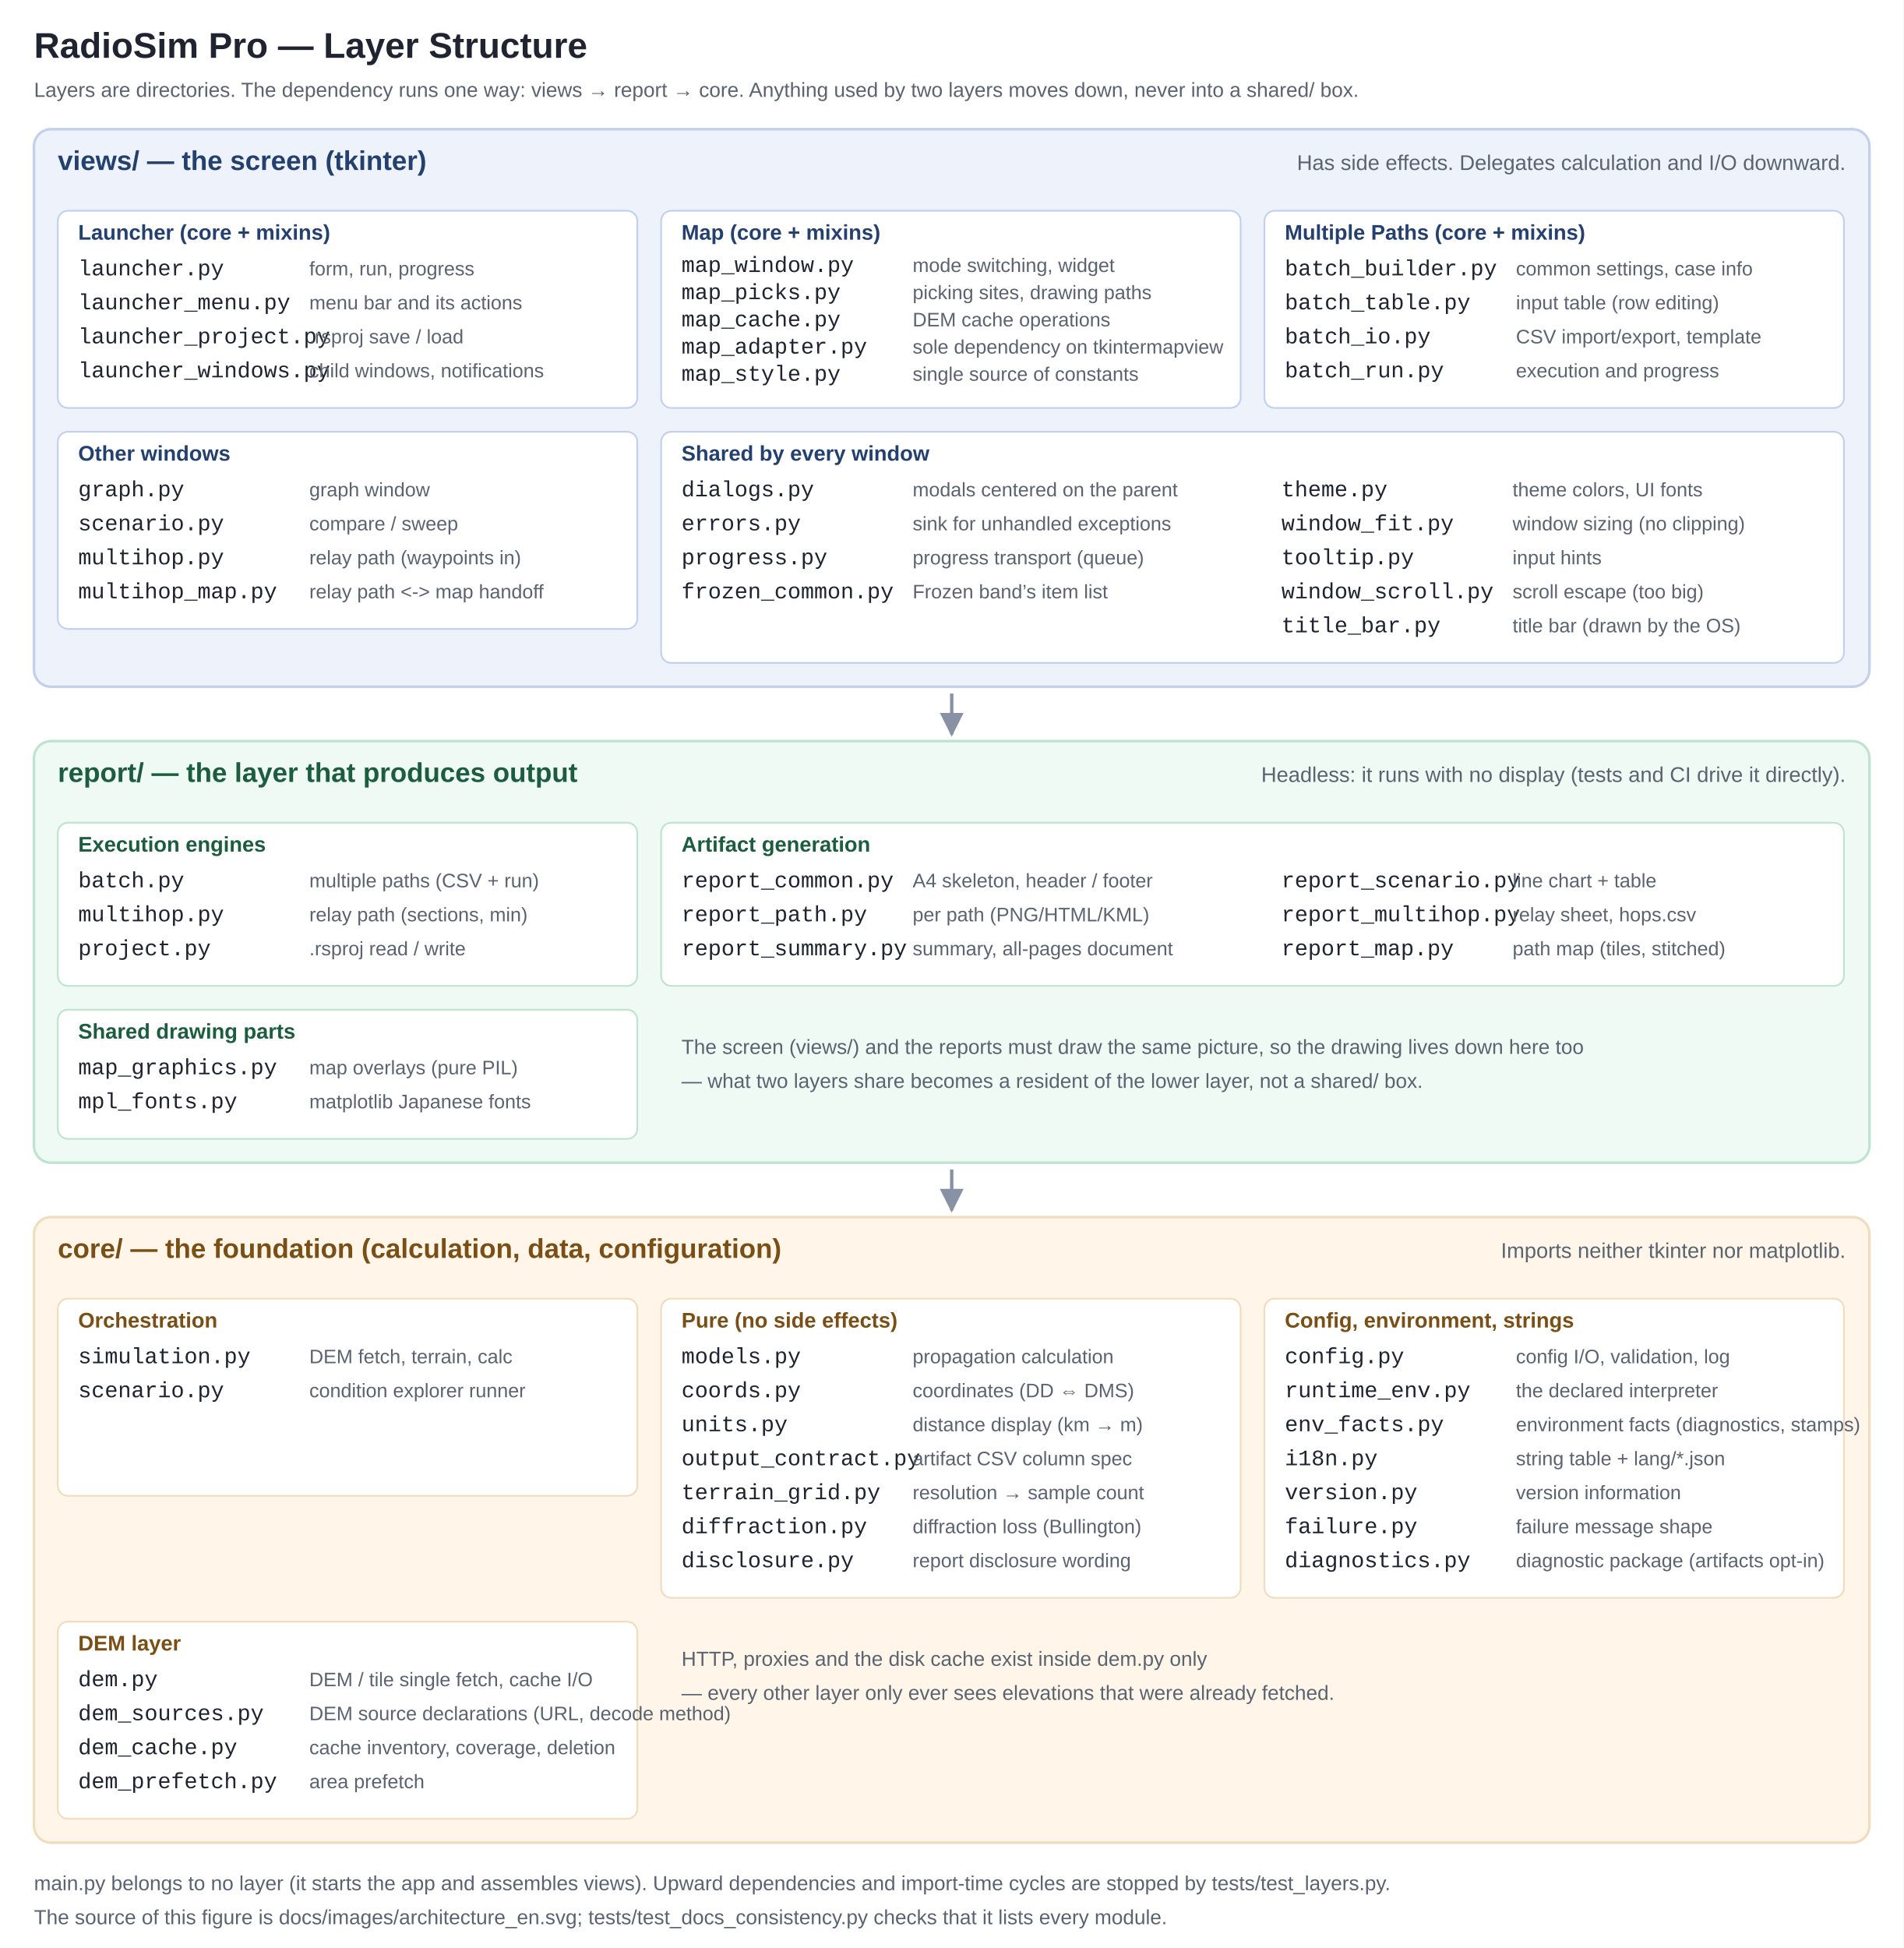
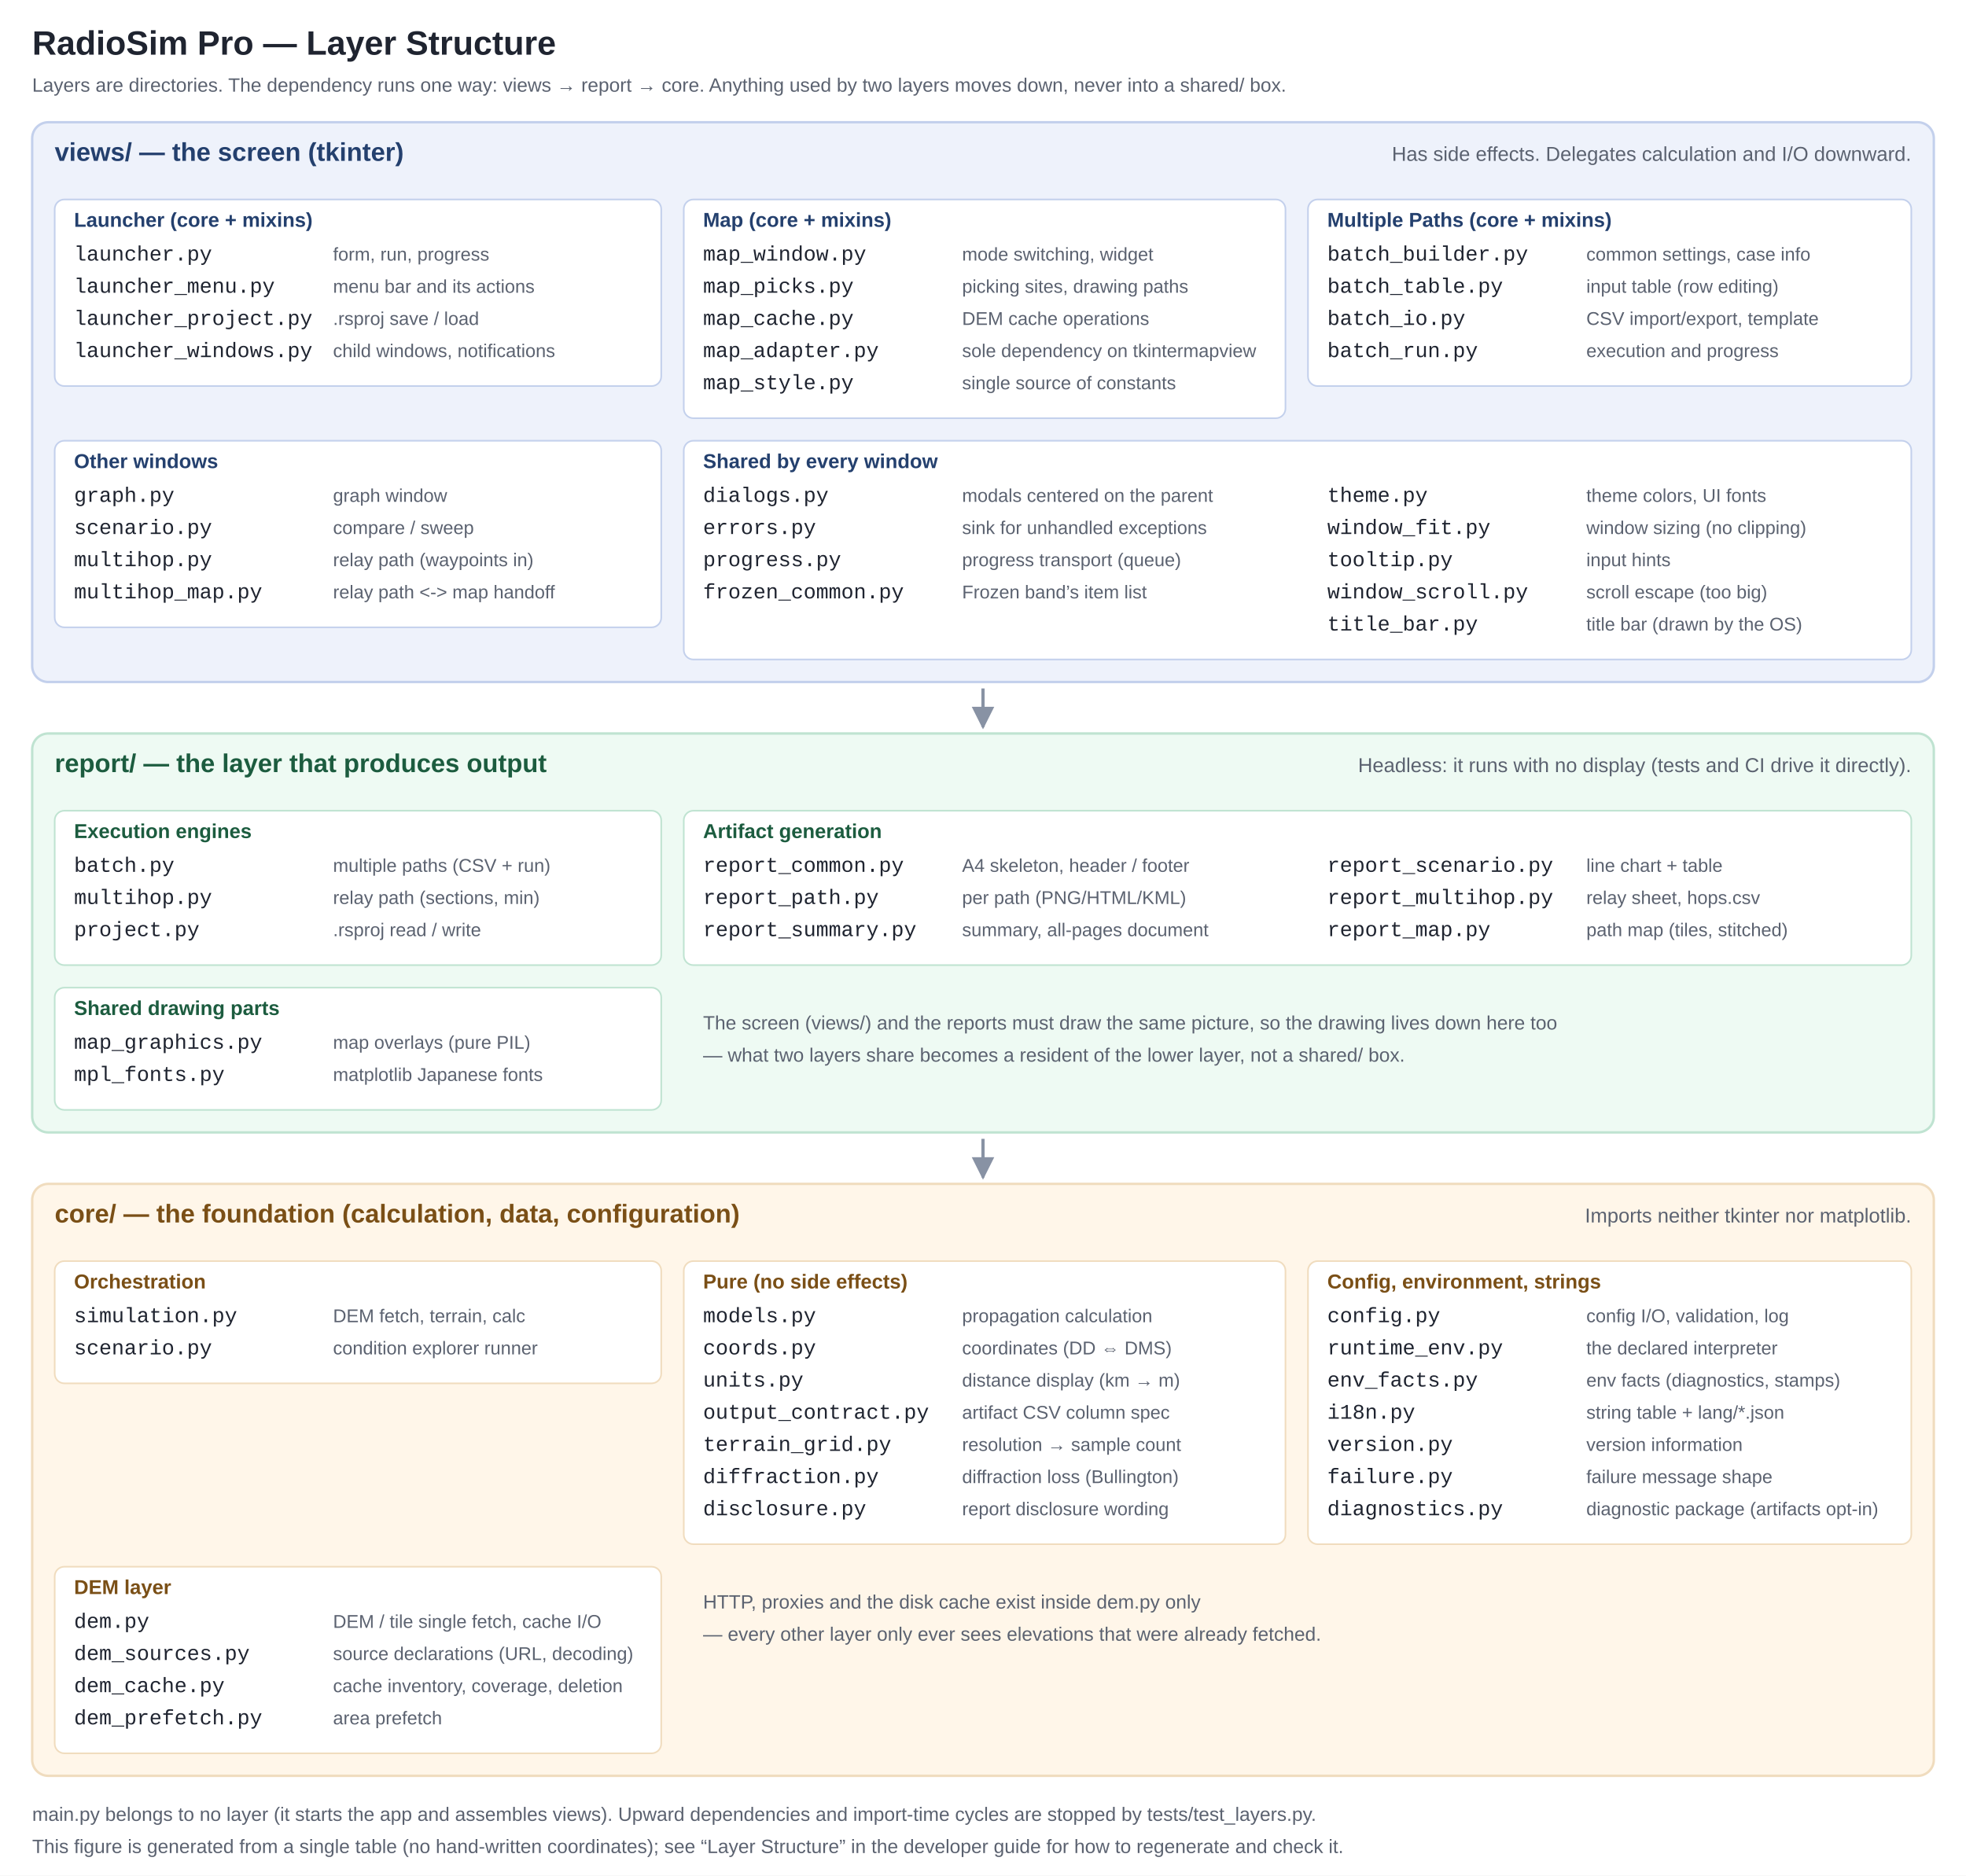
- <svg xmlns="http://www.w3.org/2000/svg" viewBox="0 0 1120 1146" width="1120" height="1146" role="img" aria-labelledby="ttl desc" font-family="Arial,Helvetica,'Segoe UI',sans-serif">
+ <svg xmlns="http://www.w3.org/2000/svg" viewBox="0 0 1222 1166" width="1222" height="1166" role="img" aria-labelledby="ttl desc" font-family="Arial,Helvetica,'Segoe UI',sans-serif">
  <defs>
    <marker id="ar" viewBox="0 0 10 10" refX="9" refY="5" markerWidth="7" markerHeight="7" orient="auto-start-reverse">
      <path d="M0,0 L10,5 L0,10 z" fill="#8892a4" />
    </marker>
    <style>
      .band  { stroke-width:1.5 }
      .card  { fill:#ffffff; stroke-width:1 }
      .lname { font-size:16px; font-weight:700 }
      .lrule { font-size:12.5px; fill:#5b6270 }
      .ctitle{ font-size:12.5px; font-weight:700 }
      .mod   { font-size:13px; font-family:Consolas,'Courier New',monospace; fill:#1f2430 }
      .role  { font-size:11.5px; fill:#5b6270 }
      .note  { font-size:12px; fill:#5b6270 }
      .arrow { stroke:#8892a4; stroke-width:2; marker-end:url(#ar) }
    </style>
  </defs>
-   <rect width="1120" height="1146" fill="#ffffff" />
+   <rect width="1222" height="1166" fill="#ffffff" />
  <text x="20" y="34" font-size="21" font-weight="700" fill="#1f2430">RadioSim Pro — Layer Structure</text>
  <text x="20" y="57" class="note">Layers are directories. The dependency runs one way: views → report → core. Anything used by two layers moves down, never into a shared/ box.</text>
-   <rect class="band" x="20" y="76" width="1080" height="328" rx="10" fill="#eef2fb" stroke="#c3d0ec" />
+   <rect class="band" x="20" y="76" width="1182" height="348" rx="10" fill="#eef2fb" stroke="#c3d0ec" />
  <text x="34" y="100" class="lname" fill="#24406e">views/ — the screen (tkinter)</text>
-   <text x="1086" y="100" class="lrule" text-anchor="end">Has side effects. Delegates calculation and I/O downward.</text>
+   <text x="1188" y="100" class="lrule" text-anchor="end">Has side effects. Delegates calculation and I/O downward.</text>
  <g>
-     <rect class="card" x="34" y="124" width="341" height="116" rx="6" stroke="#c3d0ec" />
+     <rect class="card" x="34" y="124" width="377" height="116" rx="6" stroke="#c3d0ec" />
    <text x="46" y="141" class="ctitle" fill="#24406e">Launcher (core + mixins)</text>
    <text x="46" y="162" class="mod">launcher.py</text>
-     <text x="182" y="162" class="role">form, run, progress</text>
+     <text x="207" y="162" class="role">form, run, progress</text>
    <text x="46" y="182" class="mod">launcher_menu.py</text>
-     <text x="182" y="182" class="role">menu bar and its actions</text>
+     <text x="207" y="182" class="role">menu bar and its actions</text>
    <text x="46" y="202" class="mod">launcher_project.py</text>
-     <text x="182" y="202" class="role">.rsproj save / load</text>
+     <text x="207" y="202" class="role">.rsproj save / load</text>
    <text x="46" y="222" class="mod">launcher_windows.py</text>
-     <text x="182" y="222" class="role">child windows, notifications</text>
-     <rect class="card" x="389" y="124" width="341" height="116" rx="6" stroke="#c3d0ec" />
-     <text x="401" y="141" class="ctitle" fill="#24406e">Map (core + mixins)</text>
-     <text x="401" y="160" class="mod">map_window.py</text>
-     <text x="537" y="160" class="role">mode switching, widget</text>
-     <text x="401" y="176" class="mod">map_picks.py</text>
-     <text x="537" y="176" class="role">picking sites, drawing paths</text>
-     <text x="401" y="192" class="mod">map_cache.py</text>
-     <text x="537" y="192" class="role">DEM cache operations</text>
-     <text x="401" y="208" class="mod">map_adapter.py</text>
-     <text x="537" y="208" class="role">sole dependency on tkintermapview</text>
-     <text x="401" y="224" class="mod">map_style.py</text>
-     <text x="537" y="224" class="role">single source of constants</text>
-     <rect class="card" x="744" y="124" width="341" height="116" rx="6" stroke="#c3d0ec" />
-     <text x="756" y="141" class="ctitle" fill="#24406e">Multiple Paths (core + mixins)</text>
-     <text x="756" y="162" class="mod">batch_builder.py</text>
-     <text x="892" y="162" class="role">common settings, case info</text>
-     <text x="756" y="182" class="mod">batch_table.py</text>
-     <text x="892" y="182" class="role">input table (row editing)</text>
-     <text x="756" y="202" class="mod">batch_io.py</text>
-     <text x="892" y="202" class="role">CSV import/export, template</text>
-     <text x="756" y="222" class="mod">batch_run.py</text>
-     <text x="892" y="222" class="role">execution and progress</text>
+     <text x="207" y="222" class="role">child windows, notifications</text>
+     <rect class="card" x="425" y="124" width="374" height="136" rx="6" stroke="#c3d0ec" />
+     <text x="437" y="141" class="ctitle" fill="#24406e">Map (core + mixins)</text>
+     <text x="437" y="162" class="mod">map_window.py</text>
+     <text x="598" y="162" class="role">mode switching, widget</text>
+     <text x="437" y="182" class="mod">map_picks.py</text>
+     <text x="598" y="182" class="role">picking sites, drawing paths</text>
+     <text x="437" y="202" class="mod">map_cache.py</text>
+     <text x="598" y="202" class="role">DEM cache operations</text>
+     <text x="437" y="222" class="mod">map_adapter.py</text>
+     <text x="598" y="222" class="role">sole dependency on tkintermapview</text>
+     <text x="437" y="242" class="mod">map_style.py</text>
+     <text x="598" y="242" class="role">single source of constants</text>
+     <rect class="card" x="813" y="124" width="375" height="116" rx="6" stroke="#c3d0ec" />
+     <text x="825" y="141" class="ctitle" fill="#24406e">Multiple Paths (core + mixins)</text>
+     <text x="825" y="162" class="mod">batch_builder.py</text>
+     <text x="986" y="162" class="role">common settings, case info</text>
+     <text x="825" y="182" class="mod">batch_table.py</text>
+     <text x="986" y="182" class="role">input table (row editing)</text>
+     <text x="825" y="202" class="mod">batch_io.py</text>
+     <text x="986" y="202" class="role">CSV import/export, template</text>
+     <text x="825" y="222" class="mod">batch_run.py</text>
+     <text x="986" y="222" class="role">execution and progress</text>
  </g>
  <g>
-     <rect class="card" x="34" y="254" width="341" height="116" rx="6" stroke="#c3d0ec" />
-     <text x="46" y="271" class="ctitle" fill="#24406e">Other windows</text>
-     <text x="46" y="292" class="mod">graph.py</text>
-     <text x="182" y="292" class="role">graph window</text>
-     <text x="46" y="312" class="mod">scenario.py</text>
-     <text x="182" y="312" class="role">compare / sweep</text>
-     <text x="46" y="332" class="mod">multihop.py</text>
-     <text x="182" y="332" class="role">relay path (waypoints in)</text>
-     <text x="46" y="352" class="mod">multihop_map.py</text>
-     <text x="182" y="352" class="role">relay path &lt;-&gt; map handoff</text>
-     <rect class="card" x="389" y="254" width="696" height="136" rx="6" stroke="#c3d0ec" />
-     <text x="401" y="271" class="ctitle" fill="#24406e">Shared by every window</text>
-     <text x="401" y="292" class="mod">dialogs.py</text>
-     <text x="537" y="292" class="role">modals centered on the parent</text>
-     <text x="401" y="312" class="mod">errors.py</text>
-     <text x="537" y="312" class="role">sink for unhandled exceptions</text>
-     <text x="401" y="332" class="mod">progress.py</text>
-     <text x="537" y="332" class="role">progress transport (queue)</text>
-     <text x="401" y="352" class="mod">frozen_common.py</text>
-     <text x="537" y="352" class="role">Frozen band’s item list</text>
-     <text x="754" y="292" class="mod">theme.py</text>
-     <text x="890" y="292" class="role">theme colors, UI fonts</text>
-     <text x="754" y="312" class="mod">window_fit.py</text>
-     <text x="890" y="312" class="role">window sizing (no clipping)</text>
-     <text x="754" y="332" class="mod">tooltip.py</text>
-     <text x="890" y="332" class="role">input hints</text>
-     <text x="754" y="352" class="mod">window_scroll.py</text>
-     <text x="890" y="352" class="role">scroll escape (too big)</text>
-     <text x="754" y="372" class="mod">title_bar.py</text>
-     <text x="890" y="372" class="role">title bar (drawn by the OS)</text>
+     <rect class="card" x="34" y="274" width="377" height="116" rx="6" stroke="#c3d0ec" />
+     <text x="46" y="291" class="ctitle" fill="#24406e">Other windows</text>
+     <text x="46" y="312" class="mod">graph.py</text>
+     <text x="207" y="312" class="role">graph window</text>
+     <text x="46" y="332" class="mod">scenario.py</text>
+     <text x="207" y="332" class="role">compare / sweep</text>
+     <text x="46" y="352" class="mod">multihop.py</text>
+     <text x="207" y="352" class="role">relay path (waypoints in)</text>
+     <text x="46" y="372" class="mod">multihop_map.py</text>
+     <text x="207" y="372" class="role">relay path &lt;-&gt; map handoff</text>
+     <rect class="card" x="425" y="274" width="763" height="136" rx="6" stroke="#c3d0ec" />
+     <text x="437" y="291" class="ctitle" fill="#24406e">Shared by every window</text>
+     <text x="437" y="312" class="mod">dialogs.py</text>
+     <text x="598" y="312" class="role">modals centered on the parent</text>
+     <text x="437" y="332" class="mod">errors.py</text>
+     <text x="598" y="332" class="role">sink for unhandled exceptions</text>
+     <text x="437" y="352" class="mod">progress.py</text>
+     <text x="598" y="352" class="role">progress transport (queue)</text>
+     <text x="437" y="372" class="mod">frozen_common.py</text>
+     <text x="598" y="372" class="role">Frozen band’s item list</text>
+     <text x="825" y="312" class="mod">theme.py</text>
+     <text x="986" y="312" class="role">theme colors, UI fonts</text>
+     <text x="825" y="332" class="mod">window_fit.py</text>
+     <text x="986" y="332" class="role">window sizing (no clipping)</text>
+     <text x="825" y="352" class="mod">tooltip.py</text>
+     <text x="986" y="352" class="role">input hints</text>
+     <text x="825" y="372" class="mod">window_scroll.py</text>
+     <text x="986" y="372" class="role">scroll escape (too big)</text>
+     <text x="825" y="392" class="mod">title_bar.py</text>
+     <text x="986" y="392" class="role">title bar (drawn by the OS)</text>
  </g>
-   <line class="arrow" x1="560" y1="408" x2="560" y2="432" />
-   <rect class="band" x="20" y="436" width="1080" height="248" rx="10" fill="#eefaf3" stroke="#bfe3d1" />
-   <text x="34" y="460" class="lname" fill="#1c5c3f">report/ — the layer that produces output</text>
-   <text x="1086" y="460" class="lrule" text-anchor="end">Headless: it runs with no display (tests and CI drive it directly).</text>
+   <line class="arrow" x1="611" y1="428" x2="611" y2="452" />
+   <rect class="band" x="20" y="456" width="1182" height="248" rx="10" fill="#eefaf3" stroke="#bfe3d1" />
+   <text x="34" y="480" class="lname" fill="#1c5c3f">report/ — the layer that produces output</text>
+   <text x="1188" y="480" class="lrule" text-anchor="end">Headless: it runs with no display (tests and CI drive it directly).</text>
  <g>
-     <rect class="card" x="34" y="484" width="341" height="96" rx="6" stroke="#bfe3d1" />
-     <text x="46" y="501" class="ctitle" fill="#1c5c3f">Execution engines</text>
-     <text x="46" y="522" class="mod">batch.py</text>
-     <text x="182" y="522" class="role">multiple paths (CSV + run)</text>
-     <text x="46" y="542" class="mod">multihop.py</text>
-     <text x="182" y="542" class="role">relay path (sections, min)</text>
-     <text x="46" y="562" class="mod">project.py</text>
-     <text x="182" y="562" class="role">.rsproj read / write</text>
-     <rect class="card" x="389" y="484" width="696" height="96" rx="6" stroke="#bfe3d1" />
-     <text x="401" y="501" class="ctitle" fill="#1c5c3f">Artifact generation</text>
-     <text x="401" y="522" class="mod">report_common.py</text>
-     <text x="537" y="522" class="role">A4 skeleton, header / footer</text>
-     <text x="401" y="542" class="mod">report_path.py</text>
-     <text x="537" y="542" class="role">per path (PNG/HTML/KML)</text>
-     <text x="401" y="562" class="mod">report_summary.py</text>
-     <text x="537" y="562" class="role">summary, all-pages document</text>
-     <text x="754" y="522" class="mod">report_scenario.py</text>
-     <text x="890" y="522" class="role">line chart + table</text>
-     <text x="754" y="542" class="mod">report_multihop.py</text>
-     <text x="890" y="542" class="role">relay sheet, hops.csv</text>
-     <text x="754" y="562" class="mod">report_map.py</text>
-     <text x="890" y="562" class="role">path map (tiles, stitched)</text>
+     <rect class="card" x="34" y="504" width="377" height="96" rx="6" stroke="#bfe3d1" />
+     <text x="46" y="521" class="ctitle" fill="#1c5c3f">Execution engines</text>
+     <text x="46" y="542" class="mod">batch.py</text>
+     <text x="207" y="542" class="role">multiple paths (CSV + run)</text>
+     <text x="46" y="562" class="mod">multihop.py</text>
+     <text x="207" y="562" class="role">relay path (sections, min)</text>
+     <text x="46" y="582" class="mod">project.py</text>
+     <text x="207" y="582" class="role">.rsproj read / write</text>
+     <rect class="card" x="425" y="504" width="763" height="96" rx="6" stroke="#bfe3d1" />
+     <text x="437" y="521" class="ctitle" fill="#1c5c3f">Artifact generation</text>
+     <text x="437" y="542" class="mod">report_common.py</text>
+     <text x="598" y="542" class="role">A4 skeleton, header / footer</text>
+     <text x="437" y="562" class="mod">report_path.py</text>
+     <text x="598" y="562" class="role">per path (PNG/HTML/KML)</text>
+     <text x="437" y="582" class="mod">report_summary.py</text>
+     <text x="598" y="582" class="role">summary, all-pages document</text>
+     <text x="825" y="542" class="mod">report_scenario.py</text>
+     <text x="986" y="542" class="role">line chart + table</text>
+     <text x="825" y="562" class="mod">report_multihop.py</text>
+     <text x="986" y="562" class="role">relay sheet, hops.csv</text>
+     <text x="825" y="582" class="mod">report_map.py</text>
+     <text x="986" y="582" class="role">path map (tiles, stitched)</text>
  </g>
  <g>
-     <rect class="card" x="34" y="594" width="341" height="76" rx="6" stroke="#bfe3d1" />
-     <text x="46" y="611" class="ctitle" fill="#1c5c3f">Shared drawing parts</text>
-     <text x="46" y="632" class="mod">map_graphics.py</text>
-     <text x="182" y="632" class="role">map overlays (pure PIL)</text>
-     <text x="46" y="652" class="mod">mpl_fonts.py</text>
-     <text x="182" y="652" class="role">matplotlib Japanese fonts</text>
-     <text x="401" y="620" class="note">The screen (views/) and the reports must draw the same picture, so the drawing lives down here too</text>
-     <text x="401" y="640" class="note">— what two layers share becomes a resident of the lower layer, not a shared/ box.</text>
+     <rect class="card" x="34" y="614" width="377" height="76" rx="6" stroke="#bfe3d1" />
+     <text x="46" y="631" class="ctitle" fill="#1c5c3f">Shared drawing parts</text>
+     <text x="46" y="652" class="mod">map_graphics.py</text>
+     <text x="207" y="652" class="role">map overlays (pure PIL)</text>
+     <text x="46" y="672" class="mod">mpl_fonts.py</text>
+     <text x="207" y="672" class="role">matplotlib Japanese fonts</text>
+     <text x="437" y="640" class="note">The screen (views/) and the reports must draw the same picture, so the drawing lives down here too</text>
+     <text x="437" y="660" class="note">— what two layers share becomes a resident of the lower layer, not a shared/ box.</text>
  </g>
-   <line class="arrow" x1="560" y1="688" x2="560" y2="712" />
-   <rect class="band" x="20" y="716" width="1080" height="368" rx="10" fill="#fff6e9" stroke="#f0dcbe" />
-   <text x="34" y="740" class="lname" fill="#7a4f16">core/ — the foundation (calculation, data, configuration)</text>
-   <text x="1086" y="740" class="lrule" text-anchor="end">Imports neither tkinter nor matplotlib.</text>
+   <line class="arrow" x1="611" y1="708" x2="611" y2="732" />
+   <rect class="band" x="20" y="736" width="1182" height="368" rx="10" fill="#fff6e9" stroke="#f0dcbe" />
+   <text x="34" y="760" class="lname" fill="#7a4f16">core/ — the foundation (calculation, data, configuration)</text>
+   <text x="1188" y="760" class="lrule" text-anchor="end">Imports neither tkinter nor matplotlib.</text>
  <g>
-     <rect class="card" x="34" y="764" width="341" height="116" rx="6" stroke="#f0dcbe" />
-     <text x="46" y="781" class="ctitle" fill="#7a4f16">Orchestration</text>
-     <text x="46" y="802" class="mod">simulation.py</text>
-     <text x="182" y="802" class="role">DEM fetch, terrain, calc</text>
-     <text x="46" y="822" class="mod">scenario.py</text>
-     <text x="182" y="822" class="role">condition explorer runner</text>
-     <rect class="card" x="389" y="764" width="341" height="176" rx="6" stroke="#f0dcbe" />
-     <text x="401" y="781" class="ctitle" fill="#7a4f16">Pure (no side effects)</text>
-     <text x="401" y="802" class="mod">models.py</text>
-     <text x="537" y="802" class="role">propagation calculation</text>
-     <text x="401" y="822" class="mod">coords.py</text>
-     <text x="537" y="822" class="role">coordinates (DD ⇔ DMS)</text>
-     <text x="401" y="842" class="mod">units.py</text>
-     <text x="537" y="842" class="role">distance display (km → m)</text>
-     <text x="401" y="862" class="mod">output_contract.py</text>
-     <text x="537" y="862" class="role">artifact CSV column spec</text>
-     <text x="401" y="882" class="mod">terrain_grid.py</text>
-     <text x="537" y="882" class="role">resolution → sample count</text>
-     <text x="401" y="902" class="mod">diffraction.py</text>
-     <text x="537" y="902" class="role">diffraction loss (Bullington)</text>
-     <text x="401" y="922" class="mod">disclosure.py</text>
-     <text x="537" y="922" class="role">report disclosure wording</text>
-     <rect class="card" x="744" y="764" width="341" height="176" rx="6" stroke="#f0dcbe" />
-     <text x="756" y="781" class="ctitle" fill="#7a4f16">Config, environment, strings</text>
-     <text x="756" y="802" class="mod">config.py</text>
-     <text x="892" y="802" class="role">config I/O, validation, log</text>
-     <text x="756" y="822" class="mod">runtime_env.py</text>
-     <text x="892" y="822" class="role">the declared interpreter</text>
-     <text x="756" y="842" class="mod">env_facts.py</text>
-     <text x="892" y="842" class="role">environment facts (diagnostics, stamps)</text>
-     <text x="756" y="862" class="mod">i18n.py</text>
-     <text x="892" y="862" class="role">string table + lang/*.json</text>
-     <text x="756" y="882" class="mod">version.py</text>
-     <text x="892" y="882" class="role">version information</text>
-     <text x="756" y="902" class="mod">failure.py</text>
-     <text x="892" y="902" class="role">failure message shape</text>
-     <text x="756" y="922" class="mod">diagnostics.py</text>
-     <text x="892" y="922" class="role">diagnostic package (artifacts opt-in)</text>
+     <rect class="card" x="34" y="784" width="377" height="76" rx="6" stroke="#f0dcbe" />
+     <text x="46" y="801" class="ctitle" fill="#7a4f16">Orchestration</text>
+     <text x="46" y="822" class="mod">simulation.py</text>
+     <text x="207" y="822" class="role">DEM fetch, terrain, calc</text>
+     <text x="46" y="842" class="mod">scenario.py</text>
+     <text x="207" y="842" class="role">condition explorer runner</text>
+     <rect class="card" x="425" y="784" width="374" height="176" rx="6" stroke="#f0dcbe" />
+     <text x="437" y="801" class="ctitle" fill="#7a4f16">Pure (no side effects)</text>
+     <text x="437" y="822" class="mod">models.py</text>
+     <text x="598" y="822" class="role">propagation calculation</text>
+     <text x="437" y="842" class="mod">coords.py</text>
+     <text x="598" y="842" class="role">coordinates (DD ⇔ DMS)</text>
+     <text x="437" y="862" class="mod">units.py</text>
+     <text x="598" y="862" class="role">distance display (km → m)</text>
+     <text x="437" y="882" class="mod">output_contract.py</text>
+     <text x="598" y="882" class="role">artifact CSV column spec</text>
+     <text x="437" y="902" class="mod">terrain_grid.py</text>
+     <text x="598" y="902" class="role">resolution → sample count</text>
+     <text x="437" y="922" class="mod">diffraction.py</text>
+     <text x="598" y="922" class="role">diffraction loss (Bullington)</text>
+     <text x="437" y="942" class="mod">disclosure.py</text>
+     <text x="598" y="942" class="role">report disclosure wording</text>
+     <rect class="card" x="813" y="784" width="375" height="176" rx="6" stroke="#f0dcbe" />
+     <text x="825" y="801" class="ctitle" fill="#7a4f16">Config, environment, strings</text>
+     <text x="825" y="822" class="mod">config.py</text>
+     <text x="986" y="822" class="role">config I/O, validation, log</text>
+     <text x="825" y="842" class="mod">runtime_env.py</text>
+     <text x="986" y="842" class="role">the declared interpreter</text>
+     <text x="825" y="862" class="mod">env_facts.py</text>
+     <text x="986" y="862" class="role">env facts (diagnostics, stamps)</text>
+     <text x="825" y="882" class="mod">i18n.py</text>
+     <text x="986" y="882" class="role">string table + lang/*.json</text>
+     <text x="825" y="902" class="mod">version.py</text>
+     <text x="986" y="902" class="role">version information</text>
+     <text x="825" y="922" class="mod">failure.py</text>
+     <text x="986" y="922" class="role">failure message shape</text>
+     <text x="825" y="942" class="mod">diagnostics.py</text>
+     <text x="986" y="942" class="role">diagnostic package (artifacts opt-in)</text>
  </g>
  <g>
-     <rect class="card" x="34" y="954" width="341" height="116" rx="6" stroke="#f0dcbe" />
-     <text x="46" y="971" class="ctitle" fill="#7a4f16">DEM layer</text>
-     <text x="46" y="992" class="mod">dem.py</text>
-     <text x="182" y="992" class="role">DEM / tile single fetch, cache I/O</text>
-     <text x="46" y="1012" class="mod">dem_sources.py</text>
-     <text x="182" y="1012" class="role">DEM source declarations (URL, decode method)</text>
-     <text x="46" y="1032" class="mod">dem_cache.py</text>
-     <text x="182" y="1032" class="role">cache inventory, coverage, deletion</text>
-     <text x="46" y="1052" class="mod">dem_prefetch.py</text>
-     <text x="182" y="1052" class="role">area prefetch</text>
-     <text x="401" y="980" class="note">HTTP, proxies and the disk cache exist inside dem.py only</text>
-     <text x="401" y="1000" class="note">— every other layer only ever sees elevations that were already fetched.</text>
+     <rect class="card" x="34" y="974" width="377" height="116" rx="6" stroke="#f0dcbe" />
+     <text x="46" y="991" class="ctitle" fill="#7a4f16">DEM layer</text>
+     <text x="46" y="1012" class="mod">dem.py</text>
+     <text x="207" y="1012" class="role">DEM / tile single fetch, cache I/O</text>
+     <text x="46" y="1032" class="mod">dem_sources.py</text>
+     <text x="207" y="1032" class="role">source declarations (URL, decoding)</text>
+     <text x="46" y="1052" class="mod">dem_cache.py</text>
+     <text x="207" y="1052" class="role">cache inventory, coverage, deletion</text>
+     <text x="46" y="1072" class="mod">dem_prefetch.py</text>
+     <text x="207" y="1072" class="role">area prefetch</text>
+     <text x="437" y="1000" class="note">HTTP, proxies and the disk cache exist inside dem.py only</text>
+     <text x="437" y="1020" class="note">— every other layer only ever sees elevations that were already fetched.</text>
  </g>
-   <text x="20" y="1112" class="note">main.py belongs to no layer (it starts the app and assembles views). Upward dependencies and import-time cycles are stopped by tests/test_layers.py.</text>
-   <text x="20" y="1132" class="note">The source of this figure is docs/images/architecture_en.svg; tests/test_docs_consistency.py checks that it lists every module.</text>
+   <text x="20" y="1132" class="note">main.py belongs to no layer (it starts the app and assembles views). Upward dependencies and import-time cycles are stopped by tests/test_layers.py.</text>
+   <text x="20" y="1152" class="note">This figure is generated from a single table (no hand-written coordinates); see “Layer Structure” in the developer guide for how to regenerate and check it.</text>
</svg>
